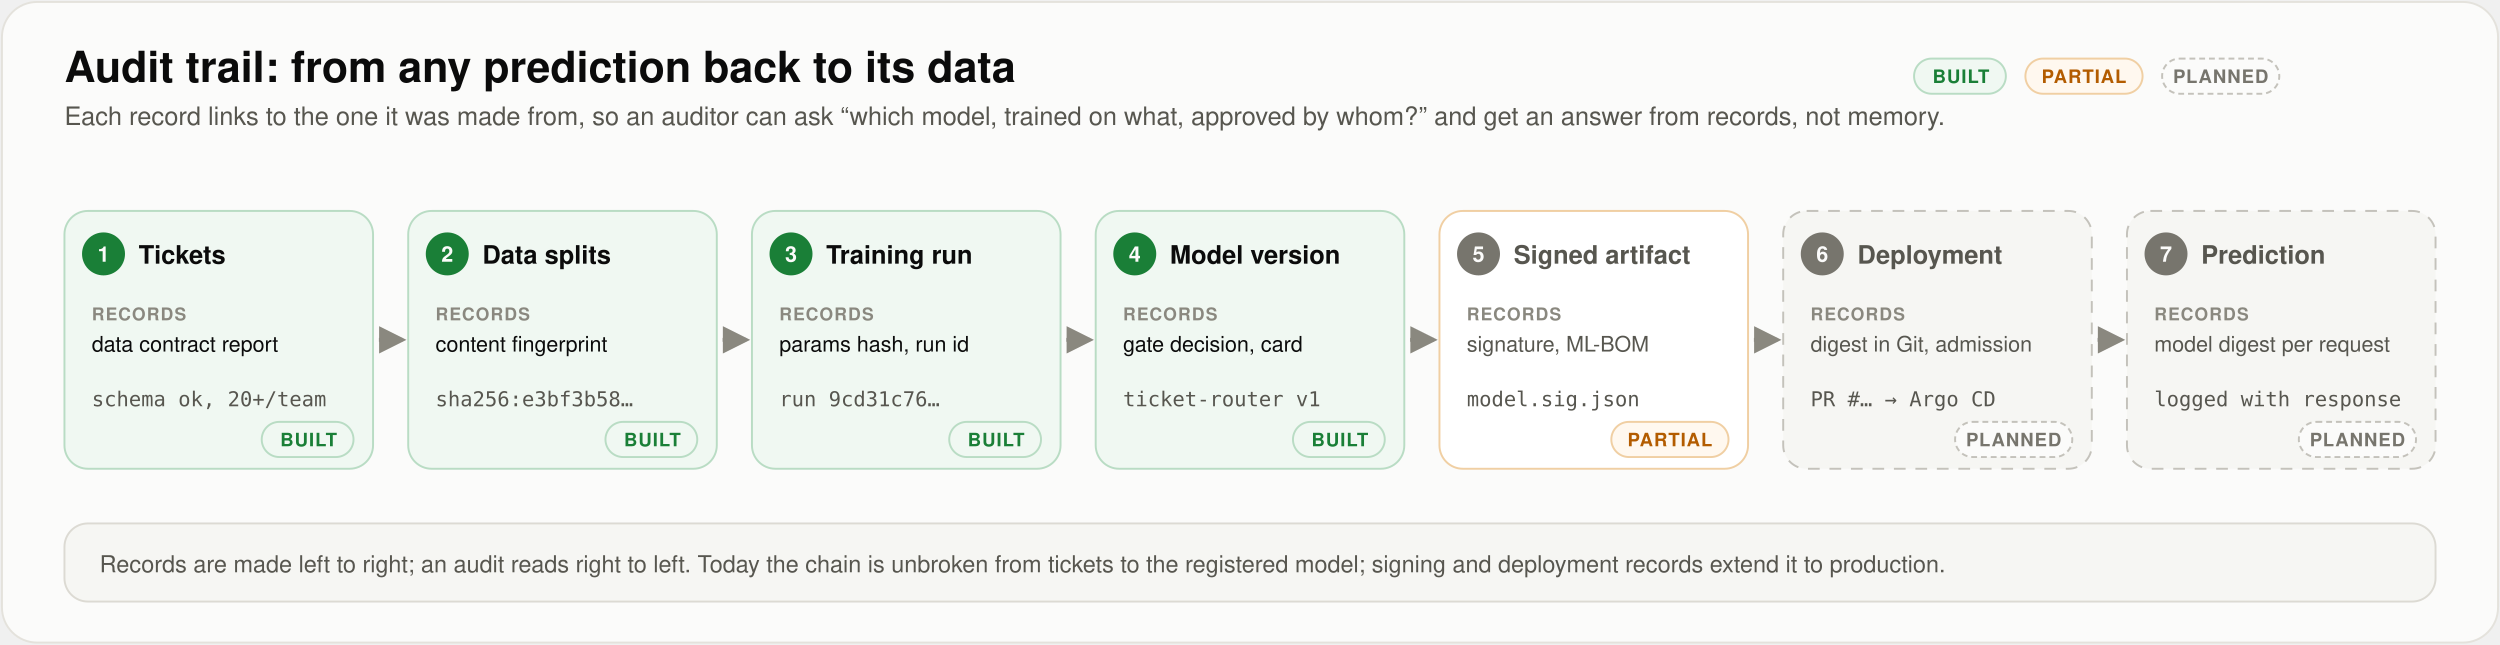
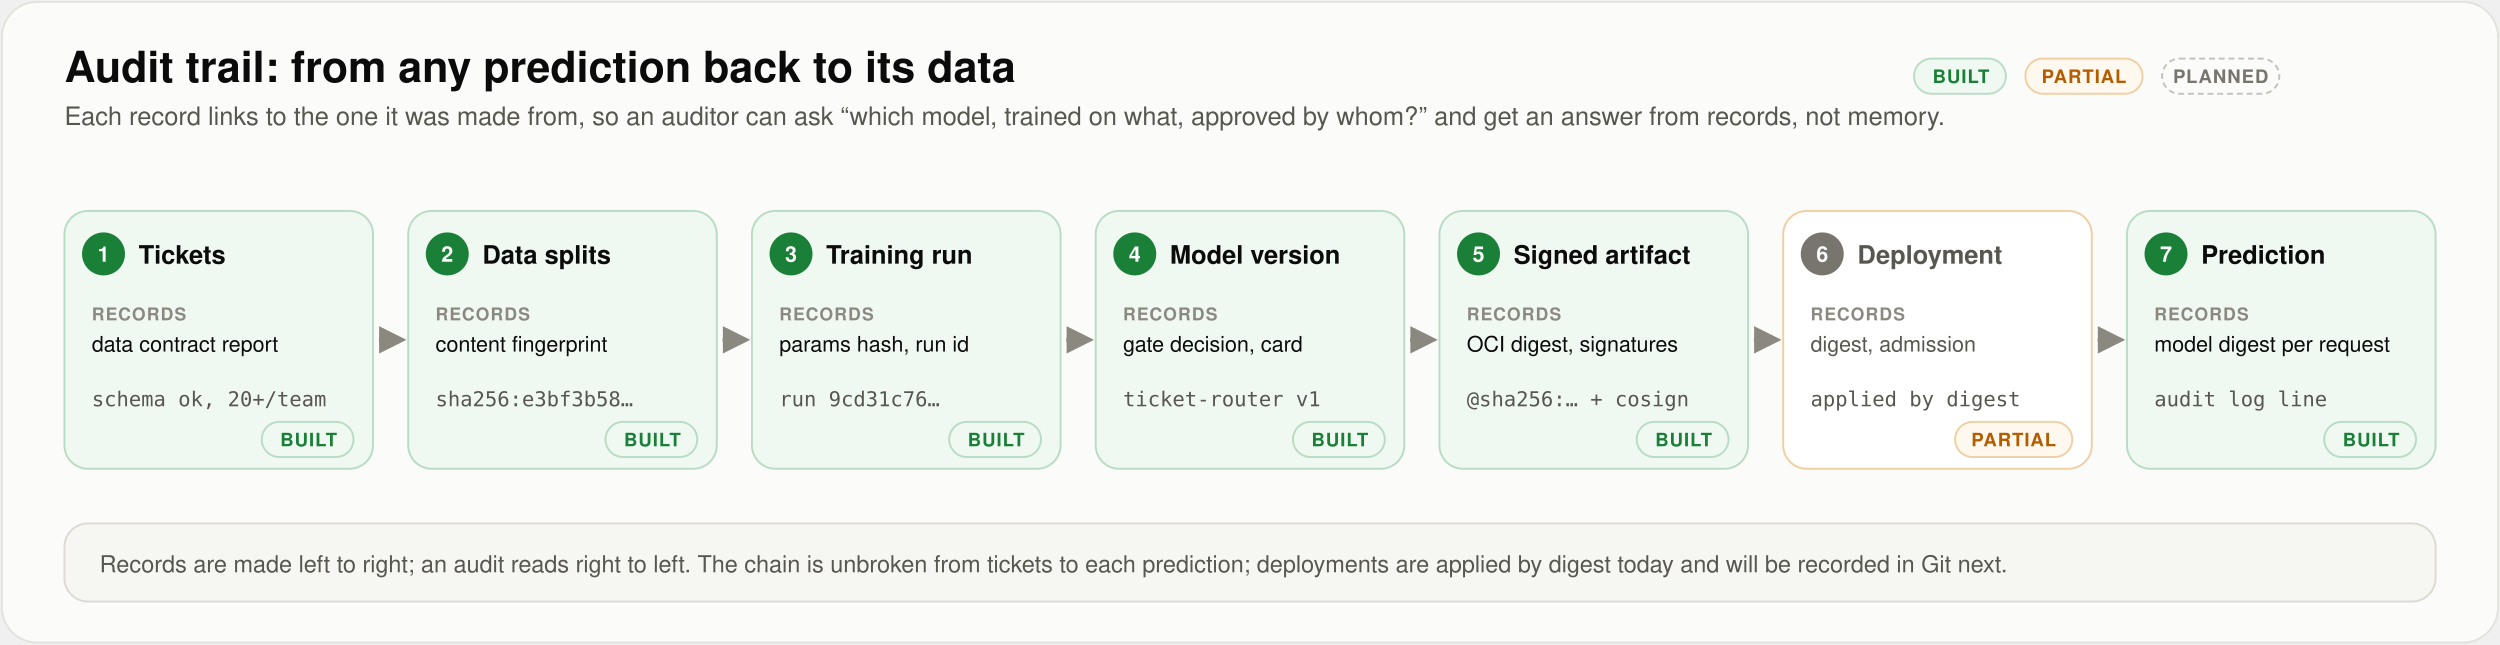
<svg xmlns="http://www.w3.org/2000/svg" width="1280" height="330" viewBox="0 0 1280 330" role="img" aria-labelledby="title desc" font-family="-apple-system, BlinkMacSystemFont, 'Segoe UI', Helvetica, Arial, sans-serif">
  <defs>
    <marker id="arrow" viewBox="0 0 10 10" refX="8.5" refY="5" markerWidth="7" markerHeight="7" orient="auto-start-reverse">
      <path d="M0 0 L10 5 L0 10 z" fill="#8a887f" />
    </marker>
  </defs>
  <rect x="1" y="1" width="1278" height="328" rx="18" fill="#fbfbfa" stroke="#e4e2dc" />
  <text x="33" y="42" font-size="22" font-weight="700" fill="#0b0b0b" text-anchor="start">Audit trail: from any prediction back to its data</text>
  <text x="33" y="64" font-size="13" font-weight="400" fill="#57564f" text-anchor="start">Each record links to the one it was made from, so an auditor can ask “which model, trained on what, approved by whom?” and get an answer from records, not memory.</text>
  <rect x="980" y="30" width="47" height="18" rx="9" fill="#f0f8f2" stroke="#b9dcc4" />
  <text x="1004" y="42.5" font-size="9.5" font-weight="700" fill="#1a7f37" text-anchor="middle" letter-spacing="0.5">BUILT</text>
  <rect x="1037" y="30" width="60" height="18" rx="9" fill="#fff8ef" stroke="#f0cfa3" />
  <text x="1067" y="42.5" font-size="9.5" font-weight="700" fill="#b35c00" text-anchor="middle" letter-spacing="0.5">PARTIAL</text>
  <rect x="1107" y="30" width="60" height="18" rx="9" fill="#fbfbfa" stroke="#c4c2bb" stroke-dasharray="3 2" />
  <text x="1137" y="42.5" font-size="9.5" font-weight="700" fill="#77756d" text-anchor="middle" letter-spacing="0.5">PLANNED</text>
  <rect x="33.0" y="108" width="158.0" height="132" rx="12" fill="#f0f8f2" stroke="#b9dcc4" />
  <circle cx="53.0" cy="130" r="11" fill="#1a7f37" />
  <text x="53" y="134" font-size="11" font-weight="700" fill="#fbfbfa" text-anchor="middle">1</text>
  <text x="71" y="135" font-size="13" font-weight="700" fill="#0b0b0b" text-anchor="start">Tickets</text>
  <text x="47" y="164" font-size="9" font-weight="700" fill="#8a887f" text-anchor="start" letter-spacing="0.6">RECORDS</text>
  <text x="47" y="180" font-size="11" font-weight="500" fill="#0b0b0b" text-anchor="start">data contract report</text>
  <text x="47" y="208" font-size="10.5" font-family="SFMono-Regular, Menlo, Consolas, monospace" fill="#57564f">schema ok, 20+/team</text>
  <rect x="134" y="216" width="47" height="18" rx="9" fill="#f0f8f2" stroke="#b9dcc4" />
  <text x="158" y="228.5" font-size="9.5" font-weight="700" fill="#1a7f37" text-anchor="middle" letter-spacing="0.5">BUILT</text>
  <rect x="209.0" y="108" width="158.0" height="132" rx="12" fill="#f0f8f2" stroke="#b9dcc4" />
  <circle cx="229.0" cy="130" r="11" fill="#1a7f37" />
  <text x="229" y="134" font-size="11" font-weight="700" fill="#fbfbfa" text-anchor="middle">2</text>
  <text x="247" y="135" font-size="13" font-weight="700" fill="#0b0b0b" text-anchor="start">Data splits</text>
  <text x="223" y="164" font-size="9" font-weight="700" fill="#8a887f" text-anchor="start" letter-spacing="0.6">RECORDS</text>
  <text x="223" y="180" font-size="11" font-weight="500" fill="#0b0b0b" text-anchor="start">content fingerprint</text>
  <text x="223" y="208" font-size="10.5" font-family="SFMono-Regular, Menlo, Consolas, monospace" fill="#57564f">sha256:e3bf3b58…</text>
  <rect x="310" y="216" width="47" height="18" rx="9" fill="#f0f8f2" stroke="#b9dcc4" />
  <text x="334" y="228.5" font-size="9.5" font-weight="700" fill="#1a7f37" text-anchor="middle" letter-spacing="0.5">BUILT</text>
  <line x1="194.0" y1="174" x2="206.0" y2="174" stroke="#8a887f" stroke-width="2" marker-end="url(#arrow)" />
  <rect x="385.0" y="108" width="158.0" height="132" rx="12" fill="#f0f8f2" stroke="#b9dcc4" />
  <circle cx="405.0" cy="130" r="11" fill="#1a7f37" />
  <text x="405" y="134" font-size="11" font-weight="700" fill="#fbfbfa" text-anchor="middle">3</text>
  <text x="423" y="135" font-size="13" font-weight="700" fill="#0b0b0b" text-anchor="start">Training run</text>
  <text x="399" y="164" font-size="9" font-weight="700" fill="#8a887f" text-anchor="start" letter-spacing="0.6">RECORDS</text>
  <text x="399" y="180" font-size="11" font-weight="500" fill="#0b0b0b" text-anchor="start">params hash, run id</text>
  <text x="399" y="208" font-size="10.5" font-family="SFMono-Regular, Menlo, Consolas, monospace" fill="#57564f">run 9cd31c76…</text>
  <rect x="486" y="216" width="47" height="18" rx="9" fill="#f0f8f2" stroke="#b9dcc4" />
  <text x="510" y="228.5" font-size="9.5" font-weight="700" fill="#1a7f37" text-anchor="middle" letter-spacing="0.5">BUILT</text>
  <line x1="370.0" y1="174" x2="382.0" y2="174" stroke="#8a887f" stroke-width="2" marker-end="url(#arrow)" />
  <rect x="561.0" y="108" width="158.0" height="132" rx="12" fill="#f0f8f2" stroke="#b9dcc4" />
  <circle cx="581.0" cy="130" r="11" fill="#1a7f37" />
  <text x="581" y="134" font-size="11" font-weight="700" fill="#fbfbfa" text-anchor="middle">4</text>
  <text x="599" y="135" font-size="13" font-weight="700" fill="#0b0b0b" text-anchor="start">Model version</text>
  <text x="575" y="164" font-size="9" font-weight="700" fill="#8a887f" text-anchor="start" letter-spacing="0.6">RECORDS</text>
  <text x="575" y="180" font-size="11" font-weight="500" fill="#0b0b0b" text-anchor="start">gate decision, card</text>
  <text x="575" y="208" font-size="10.5" font-family="SFMono-Regular, Menlo, Consolas, monospace" fill="#57564f">ticket-router v1</text>
  <rect x="662" y="216" width="47" height="18" rx="9" fill="#f0f8f2" stroke="#b9dcc4" />
  <text x="686" y="228.5" font-size="9.5" font-weight="700" fill="#1a7f37" text-anchor="middle" letter-spacing="0.5">BUILT</text>
  <line x1="546.0" y1="174" x2="558.0" y2="174" stroke="#8a887f" stroke-width="2" marker-end="url(#arrow)" />
-   <rect x="737.0" y="108" width="158.0" height="132" rx="12" fill="#ffffff" stroke="#f0cfa3" />
-   <circle cx="757.0" cy="130" r="11" fill="#77756d" />
+   <rect x="737.0" y="108" width="158.0" height="132" rx="12" fill="#f0f8f2" stroke="#b9dcc4" />
+   <circle cx="757.0" cy="130" r="11" fill="#1a7f37" />
  <text x="757" y="134" font-size="11" font-weight="700" fill="#fbfbfa" text-anchor="middle">5</text>
-   <text x="775" y="135" font-size="13" font-weight="700" fill="#57564f" text-anchor="start">Signed artifact</text>
+   <text x="775" y="135" font-size="13" font-weight="700" fill="#0b0b0b" text-anchor="start">Signed artifact</text>
  <text x="751" y="164" font-size="9" font-weight="700" fill="#8a887f" text-anchor="start" letter-spacing="0.6">RECORDS</text>
-   <text x="751" y="180" font-size="11" font-weight="500" fill="#57564f" text-anchor="start">signature, ML-BOM</text>
-   <text x="751" y="208" font-size="10.5" font-family="SFMono-Regular, Menlo, Consolas, monospace" fill="#57564f">model.sig.json</text>
-   <rect x="825" y="216" width="60" height="18" rx="9" fill="#fff8ef" stroke="#f0cfa3" />
-   <text x="855" y="228.5" font-size="9.5" font-weight="700" fill="#b35c00" text-anchor="middle" letter-spacing="0.5">PARTIAL</text>
+   <text x="751" y="180" font-size="11" font-weight="500" fill="#0b0b0b" text-anchor="start">OCI digest, signatures</text>
+   <text x="751" y="208" font-size="10.5" font-family="SFMono-Regular, Menlo, Consolas, monospace" fill="#57564f">@sha256:… + cosign</text>
+   <rect x="838" y="216" width="47" height="18" rx="9" fill="#f0f8f2" stroke="#b9dcc4" />
+   <text x="862" y="228.5" font-size="9.5" font-weight="700" fill="#1a7f37" text-anchor="middle" letter-spacing="0.5">BUILT</text>
  <line x1="722.0" y1="174" x2="734.0" y2="174" stroke="#8a887f" stroke-width="2" marker-end="url(#arrow)" />
-   <rect x="913.0" y="108" width="158.0" height="132" rx="12" fill="#f6f6f3" stroke="#c4c2bb" stroke-dasharray="6 5" />
+   <rect x="913.0" y="108" width="158.0" height="132" rx="12" fill="#ffffff" stroke="#f0cfa3" />
  <circle cx="933.0" cy="130" r="11" fill="#77756d" />
  <text x="933" y="134" font-size="11" font-weight="700" fill="#fbfbfa" text-anchor="middle">6</text>
  <text x="951" y="135" font-size="13" font-weight="700" fill="#57564f" text-anchor="start">Deployment</text>
  <text x="927" y="164" font-size="9" font-weight="700" fill="#8a887f" text-anchor="start" letter-spacing="0.6">RECORDS</text>
-   <text x="927" y="180" font-size="11" font-weight="500" fill="#57564f" text-anchor="start">digest in Git, admission</text>
-   <text x="927" y="208" font-size="10.5" font-family="SFMono-Regular, Menlo, Consolas, monospace" fill="#57564f">PR #… → Argo CD</text>
-   <rect x="1001" y="216" width="60" height="18" rx="9" fill="#fbfbfa" stroke="#c4c2bb" stroke-dasharray="3 2" />
-   <text x="1031" y="228.5" font-size="9.5" font-weight="700" fill="#77756d" text-anchor="middle" letter-spacing="0.5">PLANNED</text>
+   <text x="927" y="180" font-size="11" font-weight="500" fill="#57564f" text-anchor="start">digest, admission</text>
+   <text x="927" y="208" font-size="10.5" font-family="SFMono-Regular, Menlo, Consolas, monospace" fill="#57564f">applied by digest</text>
+   <rect x="1001" y="216" width="60" height="18" rx="9" fill="#fff8ef" stroke="#f0cfa3" />
+   <text x="1031" y="228.5" font-size="9.5" font-weight="700" fill="#b35c00" text-anchor="middle" letter-spacing="0.5">PARTIAL</text>
  <line x1="898.0" y1="174" x2="910.0" y2="174" stroke="#8a887f" stroke-width="2" marker-end="url(#arrow)" />
-   <rect x="1089.0" y="108" width="158.0" height="132" rx="12" fill="#f6f6f3" stroke="#c4c2bb" stroke-dasharray="6 5" />
-   <circle cx="1109.0" cy="130" r="11" fill="#77756d" />
+   <rect x="1089.0" y="108" width="158.0" height="132" rx="12" fill="#f0f8f2" stroke="#b9dcc4" />
+   <circle cx="1109.0" cy="130" r="11" fill="#1a7f37" />
  <text x="1109" y="134" font-size="11" font-weight="700" fill="#fbfbfa" text-anchor="middle">7</text>
-   <text x="1127" y="135" font-size="13" font-weight="700" fill="#57564f" text-anchor="start">Prediction</text>
+   <text x="1127" y="135" font-size="13" font-weight="700" fill="#0b0b0b" text-anchor="start">Prediction</text>
  <text x="1103" y="164" font-size="9" font-weight="700" fill="#8a887f" text-anchor="start" letter-spacing="0.6">RECORDS</text>
-   <text x="1103" y="180" font-size="11" font-weight="500" fill="#57564f" text-anchor="start">model digest per request</text>
-   <text x="1103" y="208" font-size="10.5" font-family="SFMono-Regular, Menlo, Consolas, monospace" fill="#57564f">logged with response</text>
-   <rect x="1177" y="216" width="60" height="18" rx="9" fill="#fbfbfa" stroke="#c4c2bb" stroke-dasharray="3 2" />
-   <text x="1207" y="228.5" font-size="9.5" font-weight="700" fill="#77756d" text-anchor="middle" letter-spacing="0.5">PLANNED</text>
+   <text x="1103" y="180" font-size="11" font-weight="500" fill="#0b0b0b" text-anchor="start">model digest per request</text>
+   <text x="1103" y="208" font-size="10.5" font-family="SFMono-Regular, Menlo, Consolas, monospace" fill="#57564f">audit log line</text>
+   <rect x="1190" y="216" width="47" height="18" rx="9" fill="#f0f8f2" stroke="#b9dcc4" />
+   <text x="1214" y="228.5" font-size="9.5" font-weight="700" fill="#1a7f37" text-anchor="middle" letter-spacing="0.5">BUILT</text>
  <line x1="1074.0" y1="174" x2="1086.0" y2="174" stroke="#8a887f" stroke-width="2" marker-end="url(#arrow)" />
  <rect x="33" y="268" width="1214" height="40" rx="12" fill="#f6f6f3" stroke="#dcdad3" />
-   <text x="51" y="293" font-size="12" font-weight="500" fill="#57564f" text-anchor="start">Records are made left to right; an audit reads right to left. Today the chain is unbroken from tickets to the registered model; signing and deployment records extend it to production.</text>
+   <text x="51" y="293" font-size="12" font-weight="500" fill="#57564f" text-anchor="start">Records are made left to right; an audit reads right to left. The chain is unbroken from tickets to each prediction; deployments are applied by digest today and will be recorded in Git next.</text>
</svg>
